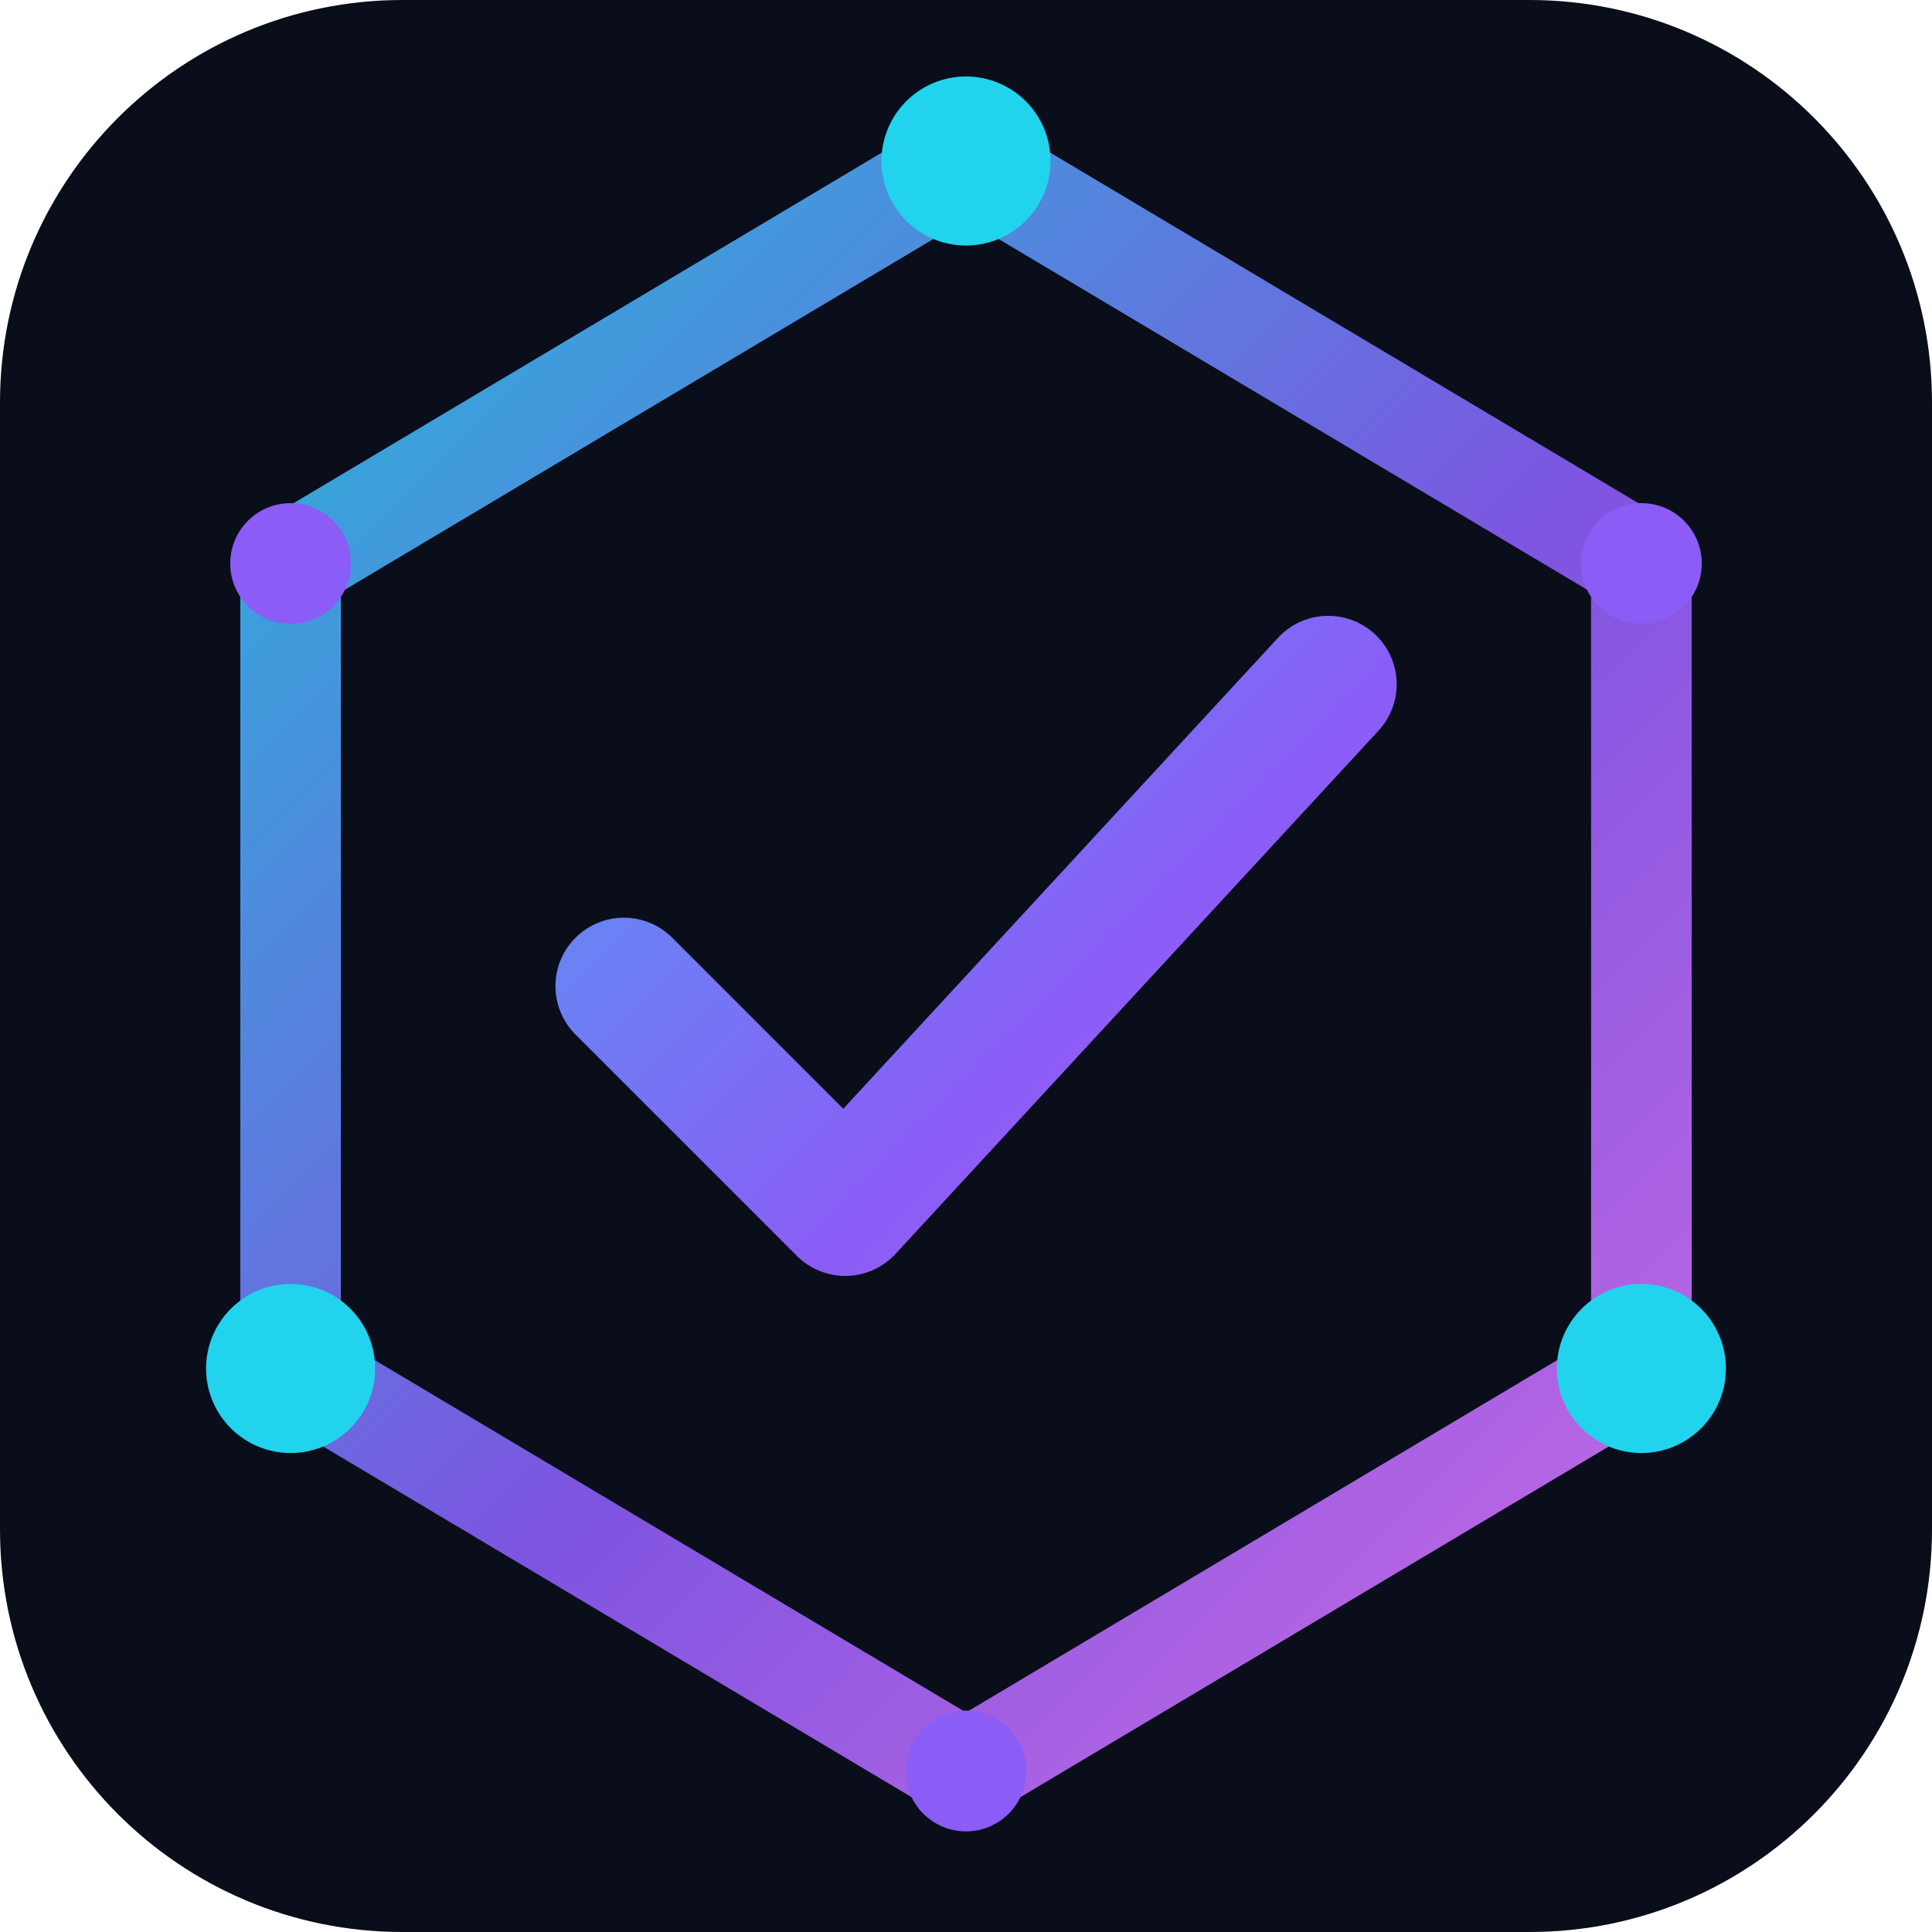
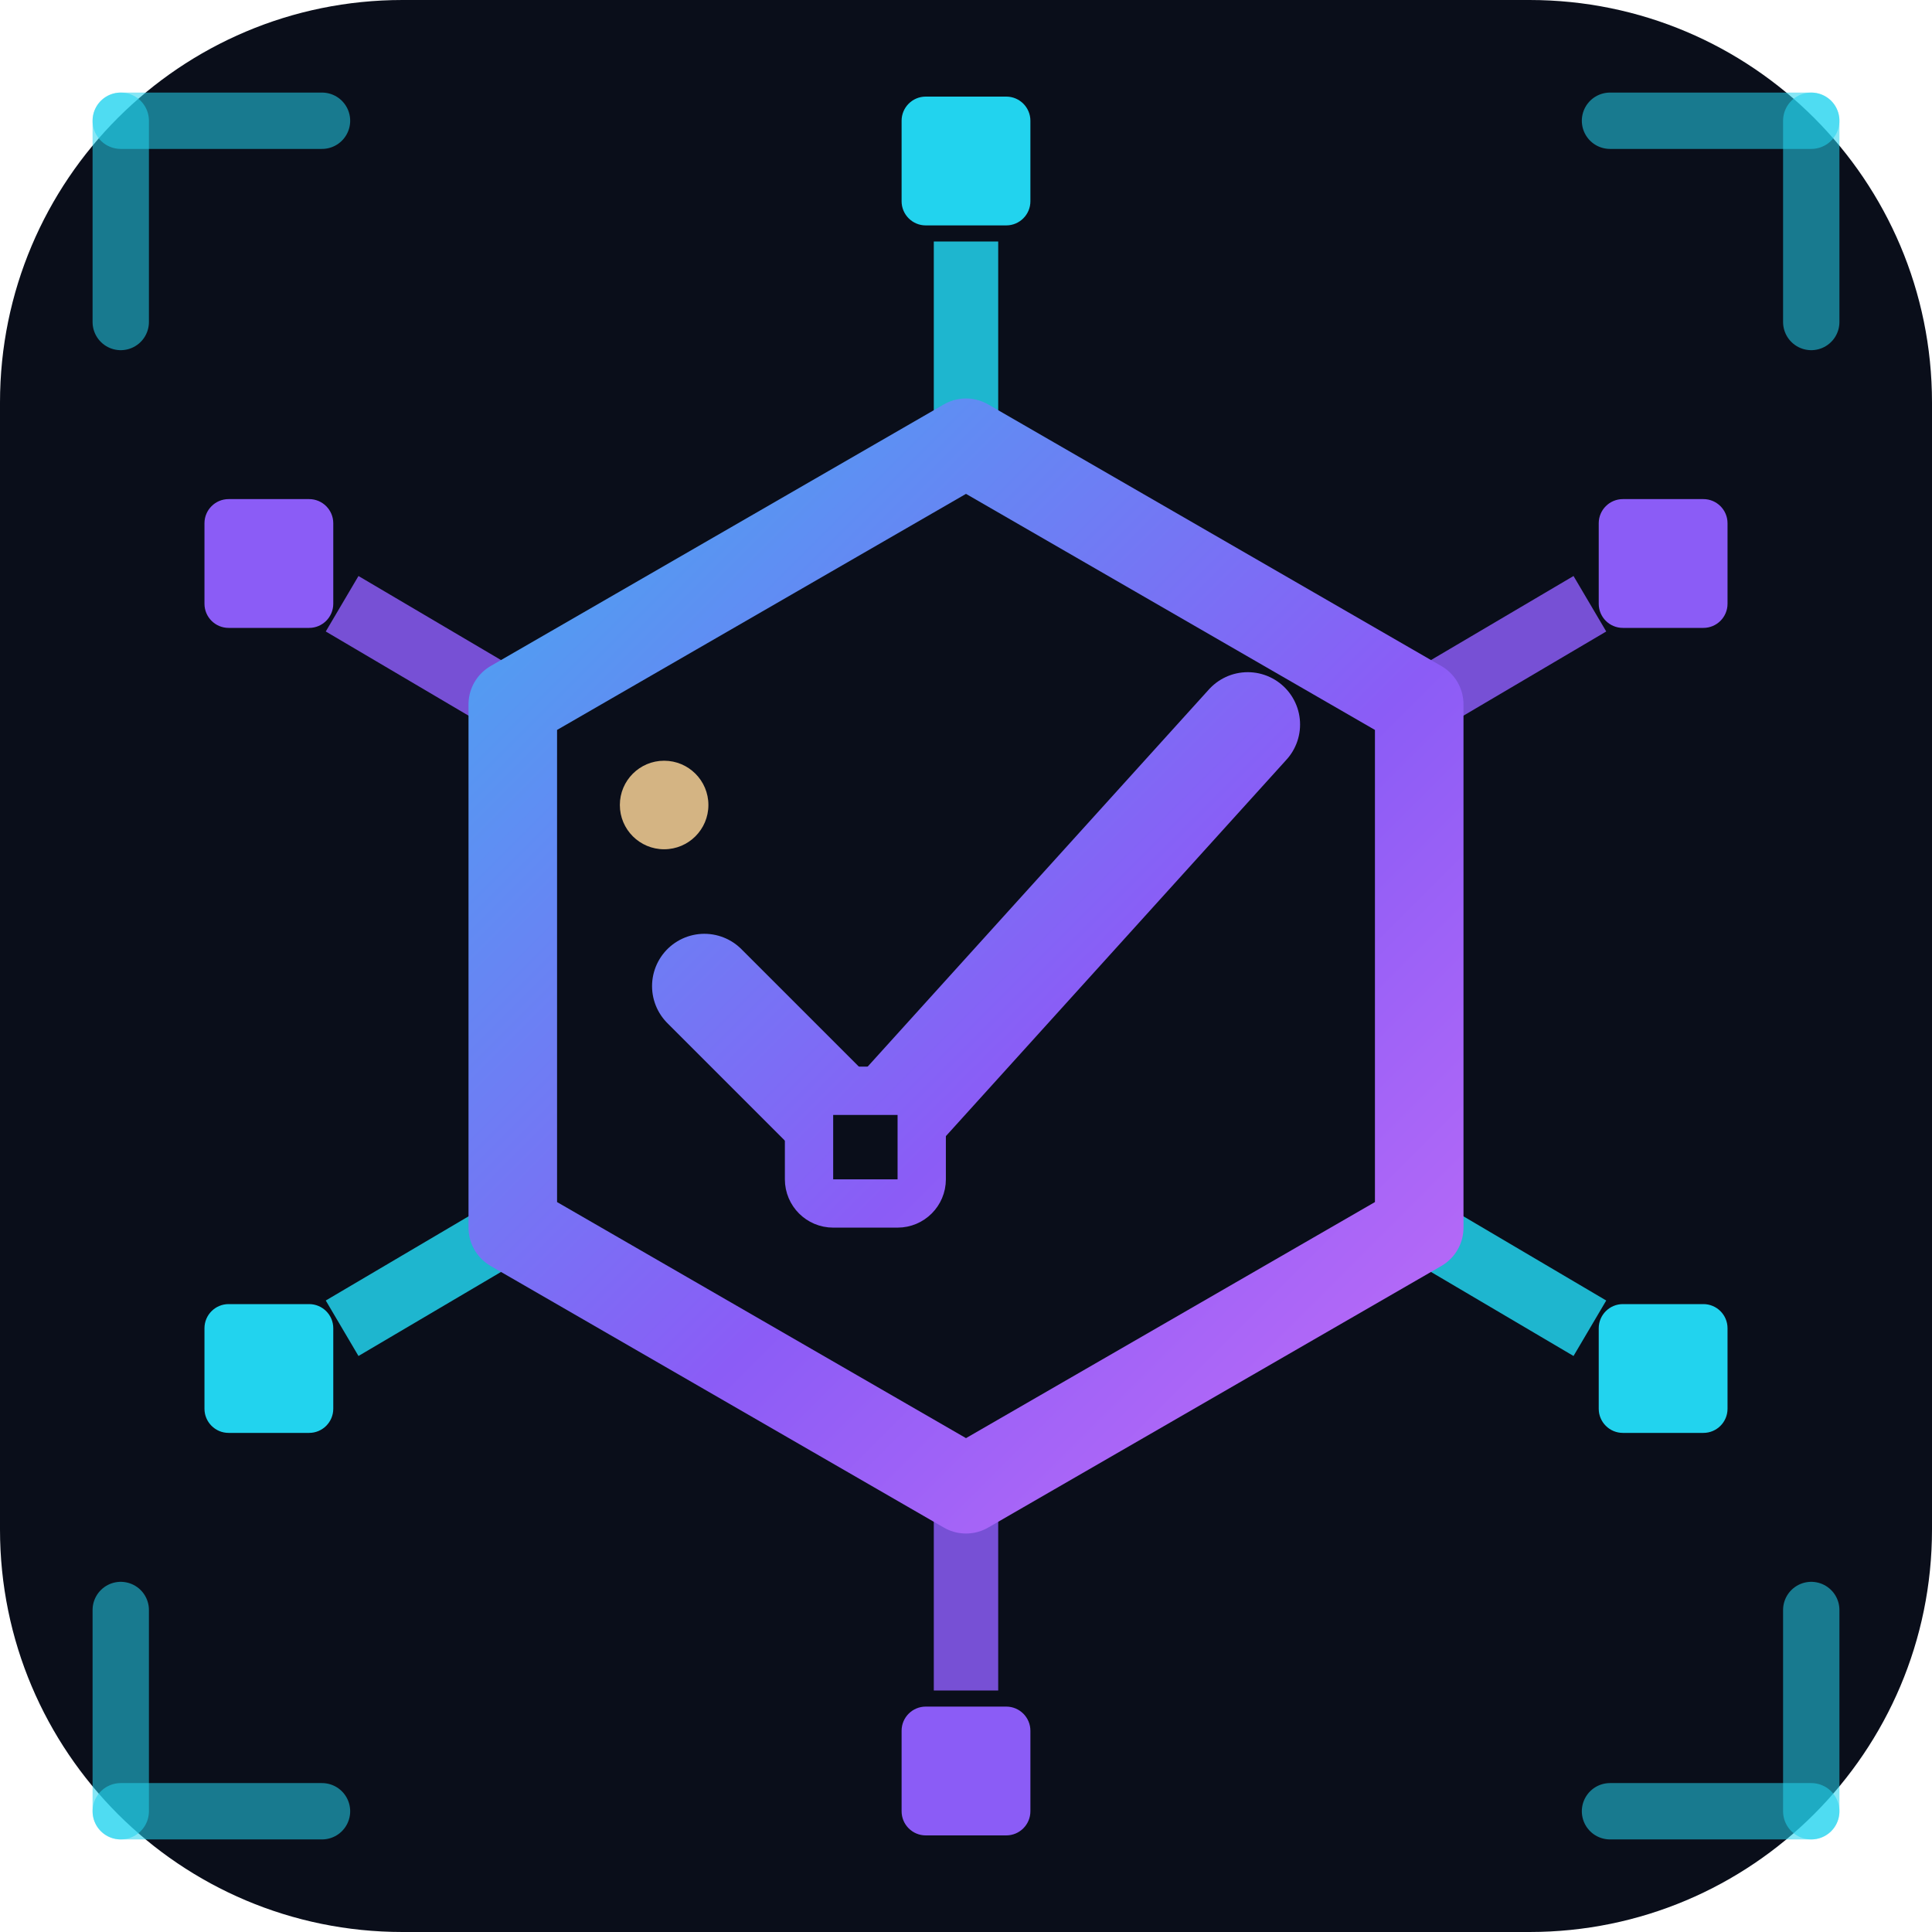
<svg xmlns="http://www.w3.org/2000/svg" viewBox="0 0 48 48" fill="none">
  <rect width="48" height="48" rx="10" fill="#0a0e1a" />
  <defs>
    <linearGradient id="g" x1="4" y1="4" x2="44" y2="44" gradientUnits="userSpaceOnUse">
      <stop offset="0%" stop-color="#22d3ee" />
      <stop offset="55%" stop-color="#8b5cf6" />
      <stop offset="100%" stop-color="#e879f9" />
    </linearGradient>
  </defs>
-   <polygon points="24,4 40.78,14 40.78,34 24,44 7.22,34 7.22,14" stroke="url(#g)" stroke-width="2.5" stroke-linejoin="round" fill="none" opacity="0.9" />
-   <path d="M15.5 24.5 L21 30 L33 17" stroke="url(#g)" stroke-width="3.4" stroke-linecap="round" stroke-linejoin="round" fill="none" />
-   <circle cx="24" cy="4" r="2.1" fill="#22d3ee" />
-   <circle cx="40.78" cy="14" r="1.5" fill="#8b5cf6" />
-   <circle cx="40.78" cy="34" r="2.1" fill="#22d3ee" />
-   <circle cx="24" cy="44" r="1.5" fill="#8b5cf6" />
-   <circle cx="7.22" cy="34" r="2.1" fill="#22d3ee" />
-   <circle cx="7.22" cy="14" r="1.5" fill="#8b5cf6" />
+   <line x1="3" y1="8" x2="3" y2="3" stroke="#22d3ee" stroke-width="1.4" stroke-linecap="round" opacity="0.55" />
+   <line x1="3" y1="3" x2="8" y2="3" stroke="#22d3ee" stroke-width="1.4" stroke-linecap="round" opacity="0.55" />
+   <line x1="45" y1="8" x2="45" y2="3" stroke="#22d3ee" stroke-width="1.4" stroke-linecap="round" opacity="0.55" />
+   <line x1="45" y1="3" x2="40" y2="3" stroke="#22d3ee" stroke-width="1.4" stroke-linecap="round" opacity="0.55" />
+   <line x1="3" y1="40" x2="3" y2="45" stroke="#22d3ee" stroke-width="1.4" stroke-linecap="round" opacity="0.55" />
+   <line x1="3" y1="45" x2="8" y2="45" stroke="#22d3ee" stroke-width="1.4" stroke-linecap="round" opacity="0.55" />
+   <line x1="45" y1="40" x2="45" y2="45" stroke="#22d3ee" stroke-width="1.4" stroke-linecap="round" opacity="0.55" />
+   <line x1="45" y1="45" x2="40" y2="45" stroke="#22d3ee" stroke-width="1.4" stroke-linecap="round" opacity="0.55" />
+   <line x1="24" y1="11" x2="24" y2="6" stroke="#22d3ee" stroke-width="1.6" opacity="0.85" />
+   <rect x="22.4" y="2.4" width="3.2" height="3.2" rx="0.6" fill="#22d3ee" />
+   <line x1="35.26" y1="17.5" x2="39.5" y2="15" stroke="#8b5cf6" stroke-width="1.6" opacity="0.85" />
+   <rect x="39.72" y="12.4" width="3.2" height="3.2" rx="0.6" fill="#8b5cf6" />
+   <line x1="35.26" y1="30.5" x2="39.5" y2="33" stroke="#22d3ee" stroke-width="1.6" opacity="0.85" />
+   <rect x="39.72" y="32.4" width="3.2" height="3.2" rx="0.6" fill="#22d3ee" />
+   <line x1="24" y1="37" x2="24" y2="42" stroke="#8b5cf6" stroke-width="1.6" opacity="0.85" />
+   <rect x="22.4" y="42.4" width="3.2" height="3.2" rx="0.6" fill="#8b5cf6" />
+   <line x1="12.74" y1="30.5" x2="8.5" y2="33" stroke="#22d3ee" stroke-width="1.6" opacity="0.85" />
+   <rect x="5.08" y="32.4" width="3.2" height="3.2" rx="0.6" fill="#22d3ee" />
+   <line x1="12.74" y1="17.5" x2="8.5" y2="15" stroke="#8b5cf6" stroke-width="1.6" opacity="0.85" />
+   <rect x="5.08" y="12.4" width="3.2" height="3.2" rx="0.6" fill="#8b5cf6" />
+   <polygon points="24,11 35.26,17.5 35.26,30.5 24,37 12.74,30.5 12.74,17.5" stroke="url(#g)" stroke-width="2.2" stroke-linejoin="round" fill="#0a0e1a" />
+   <circle cx="16.5" cy="20" r="1.1" fill="#d4b483" />
+   <path d="M17.5 24.5 L21.5 28.5" stroke="url(#g)" stroke-width="2.6" stroke-linecap="round" fill="none" />
+   <path d="M21.5 28.5 L31 18" stroke="url(#g)" stroke-width="2.6" stroke-linecap="round" fill="none" />
+   <rect x="20.1" y="27.1" width="2.8" height="2.8" rx="0.6" fill="#0a0e1a" stroke="url(#g)" stroke-width="1.2" />
</svg>
